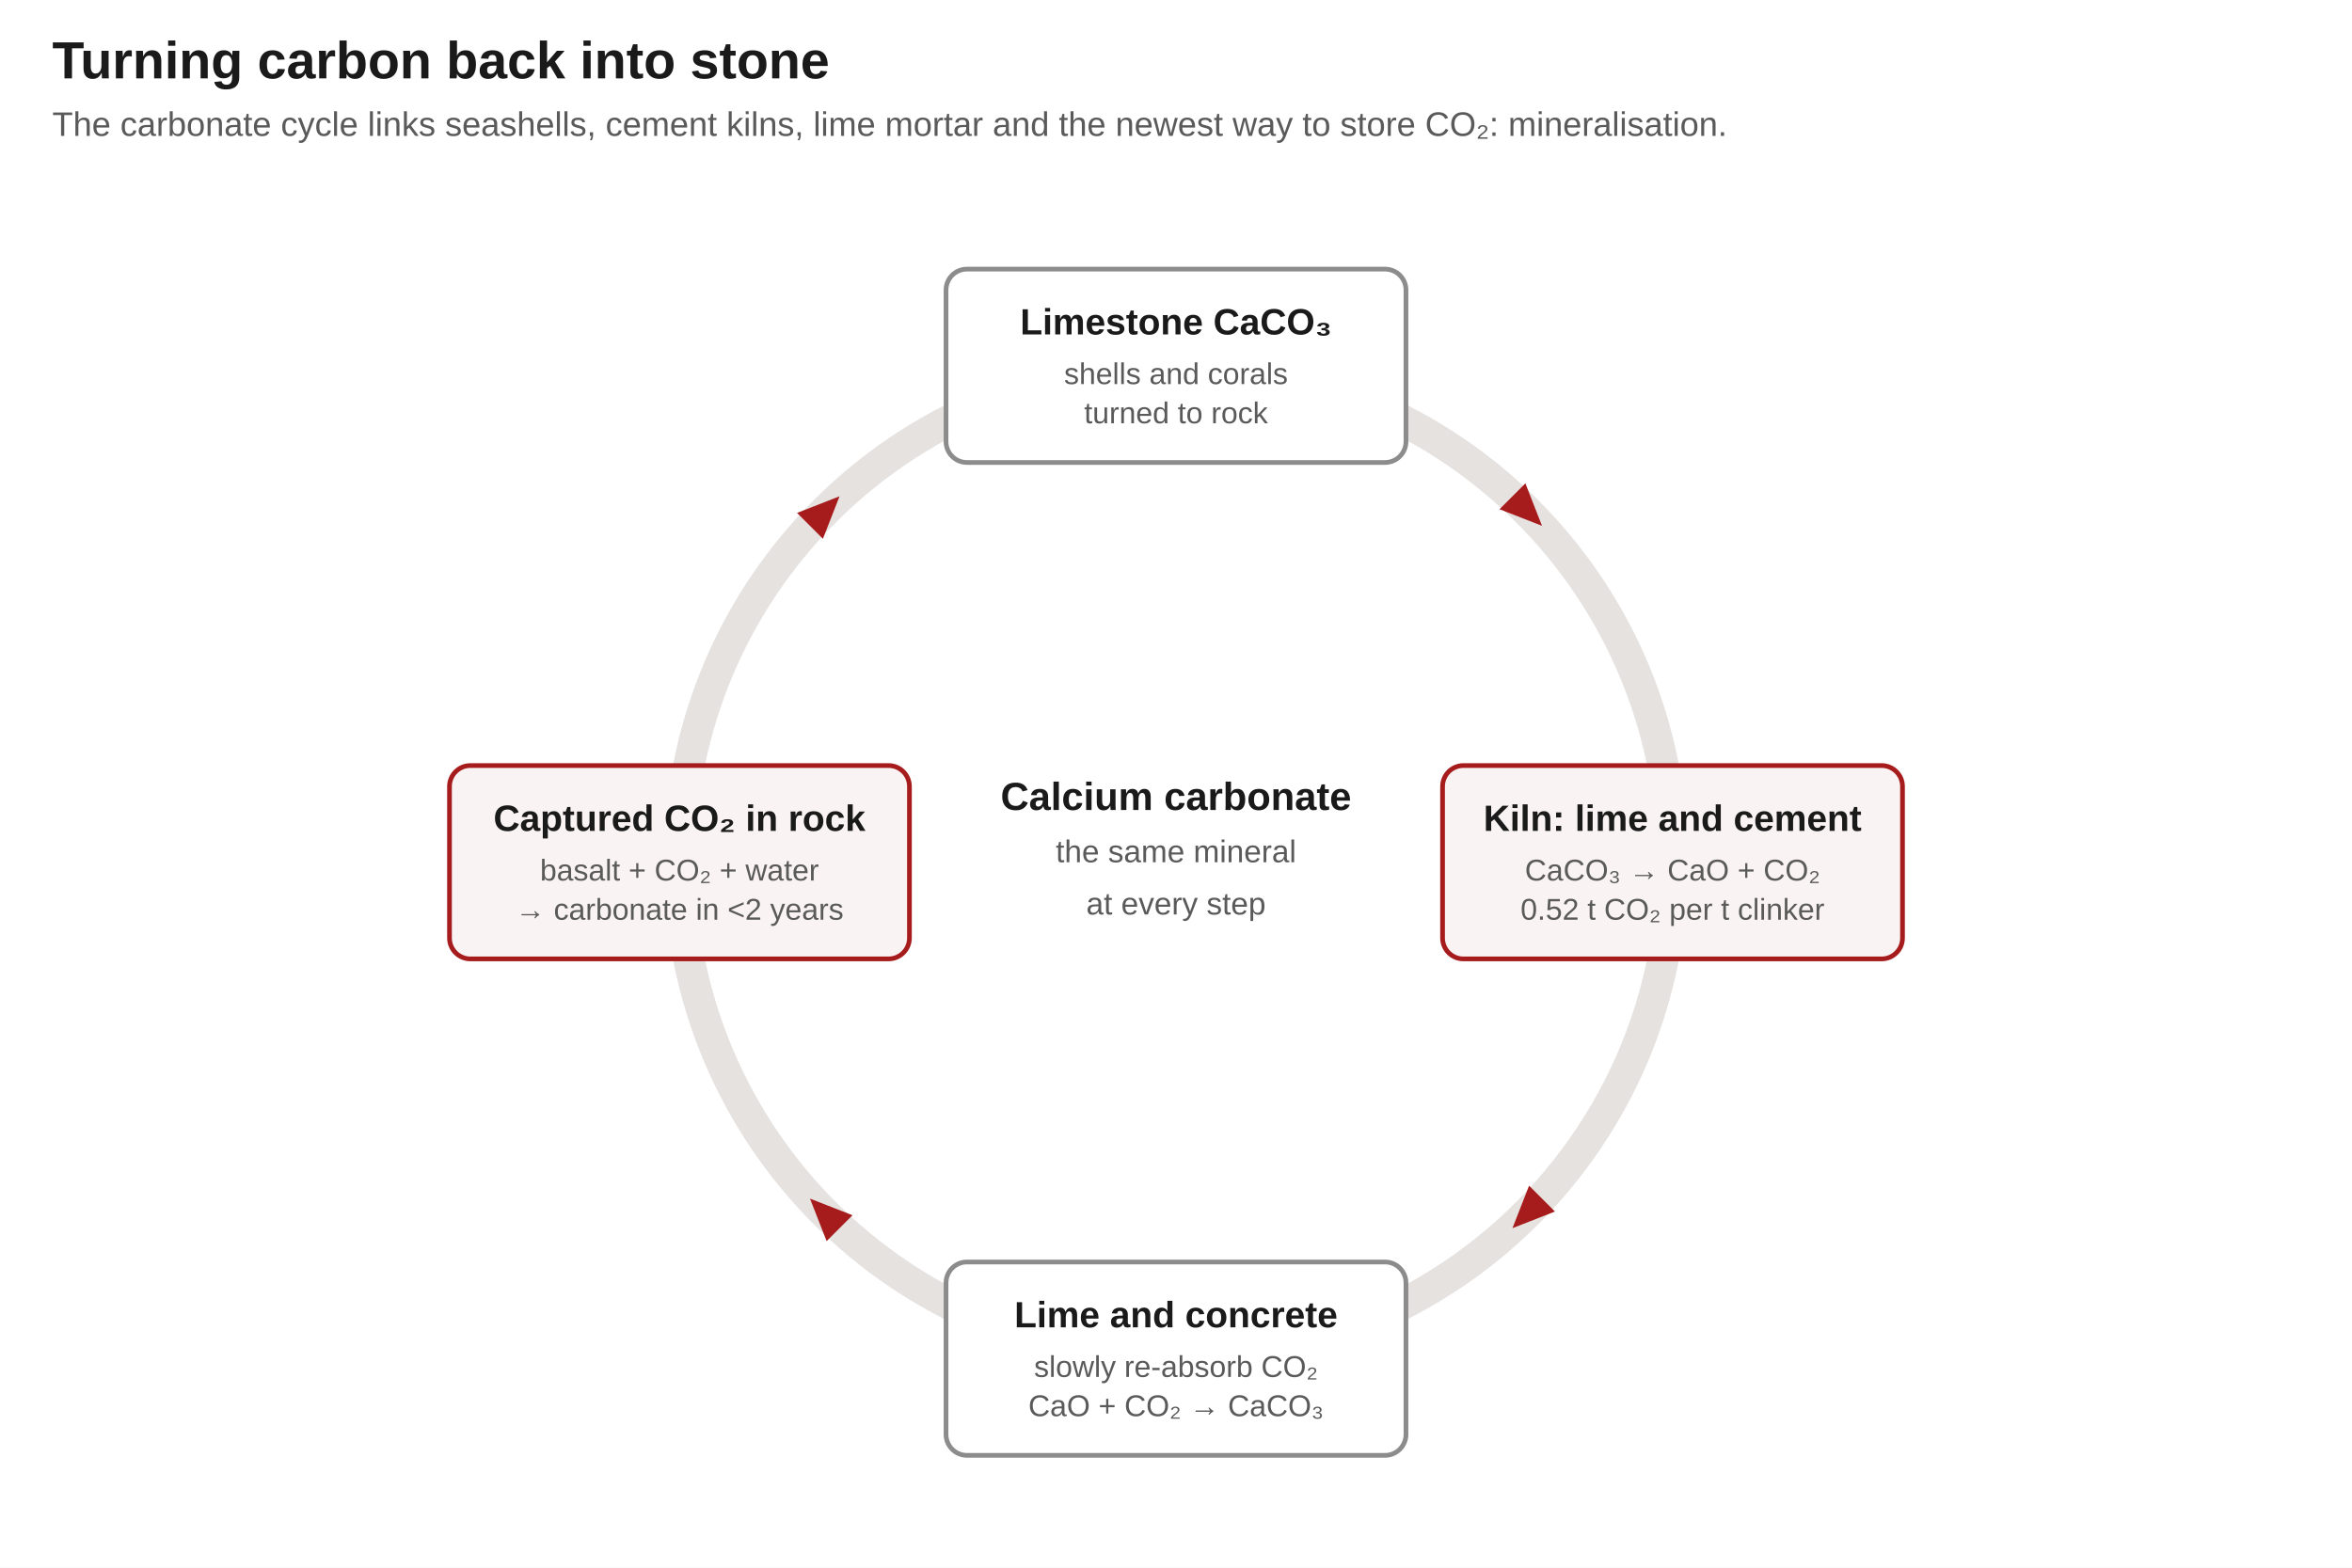
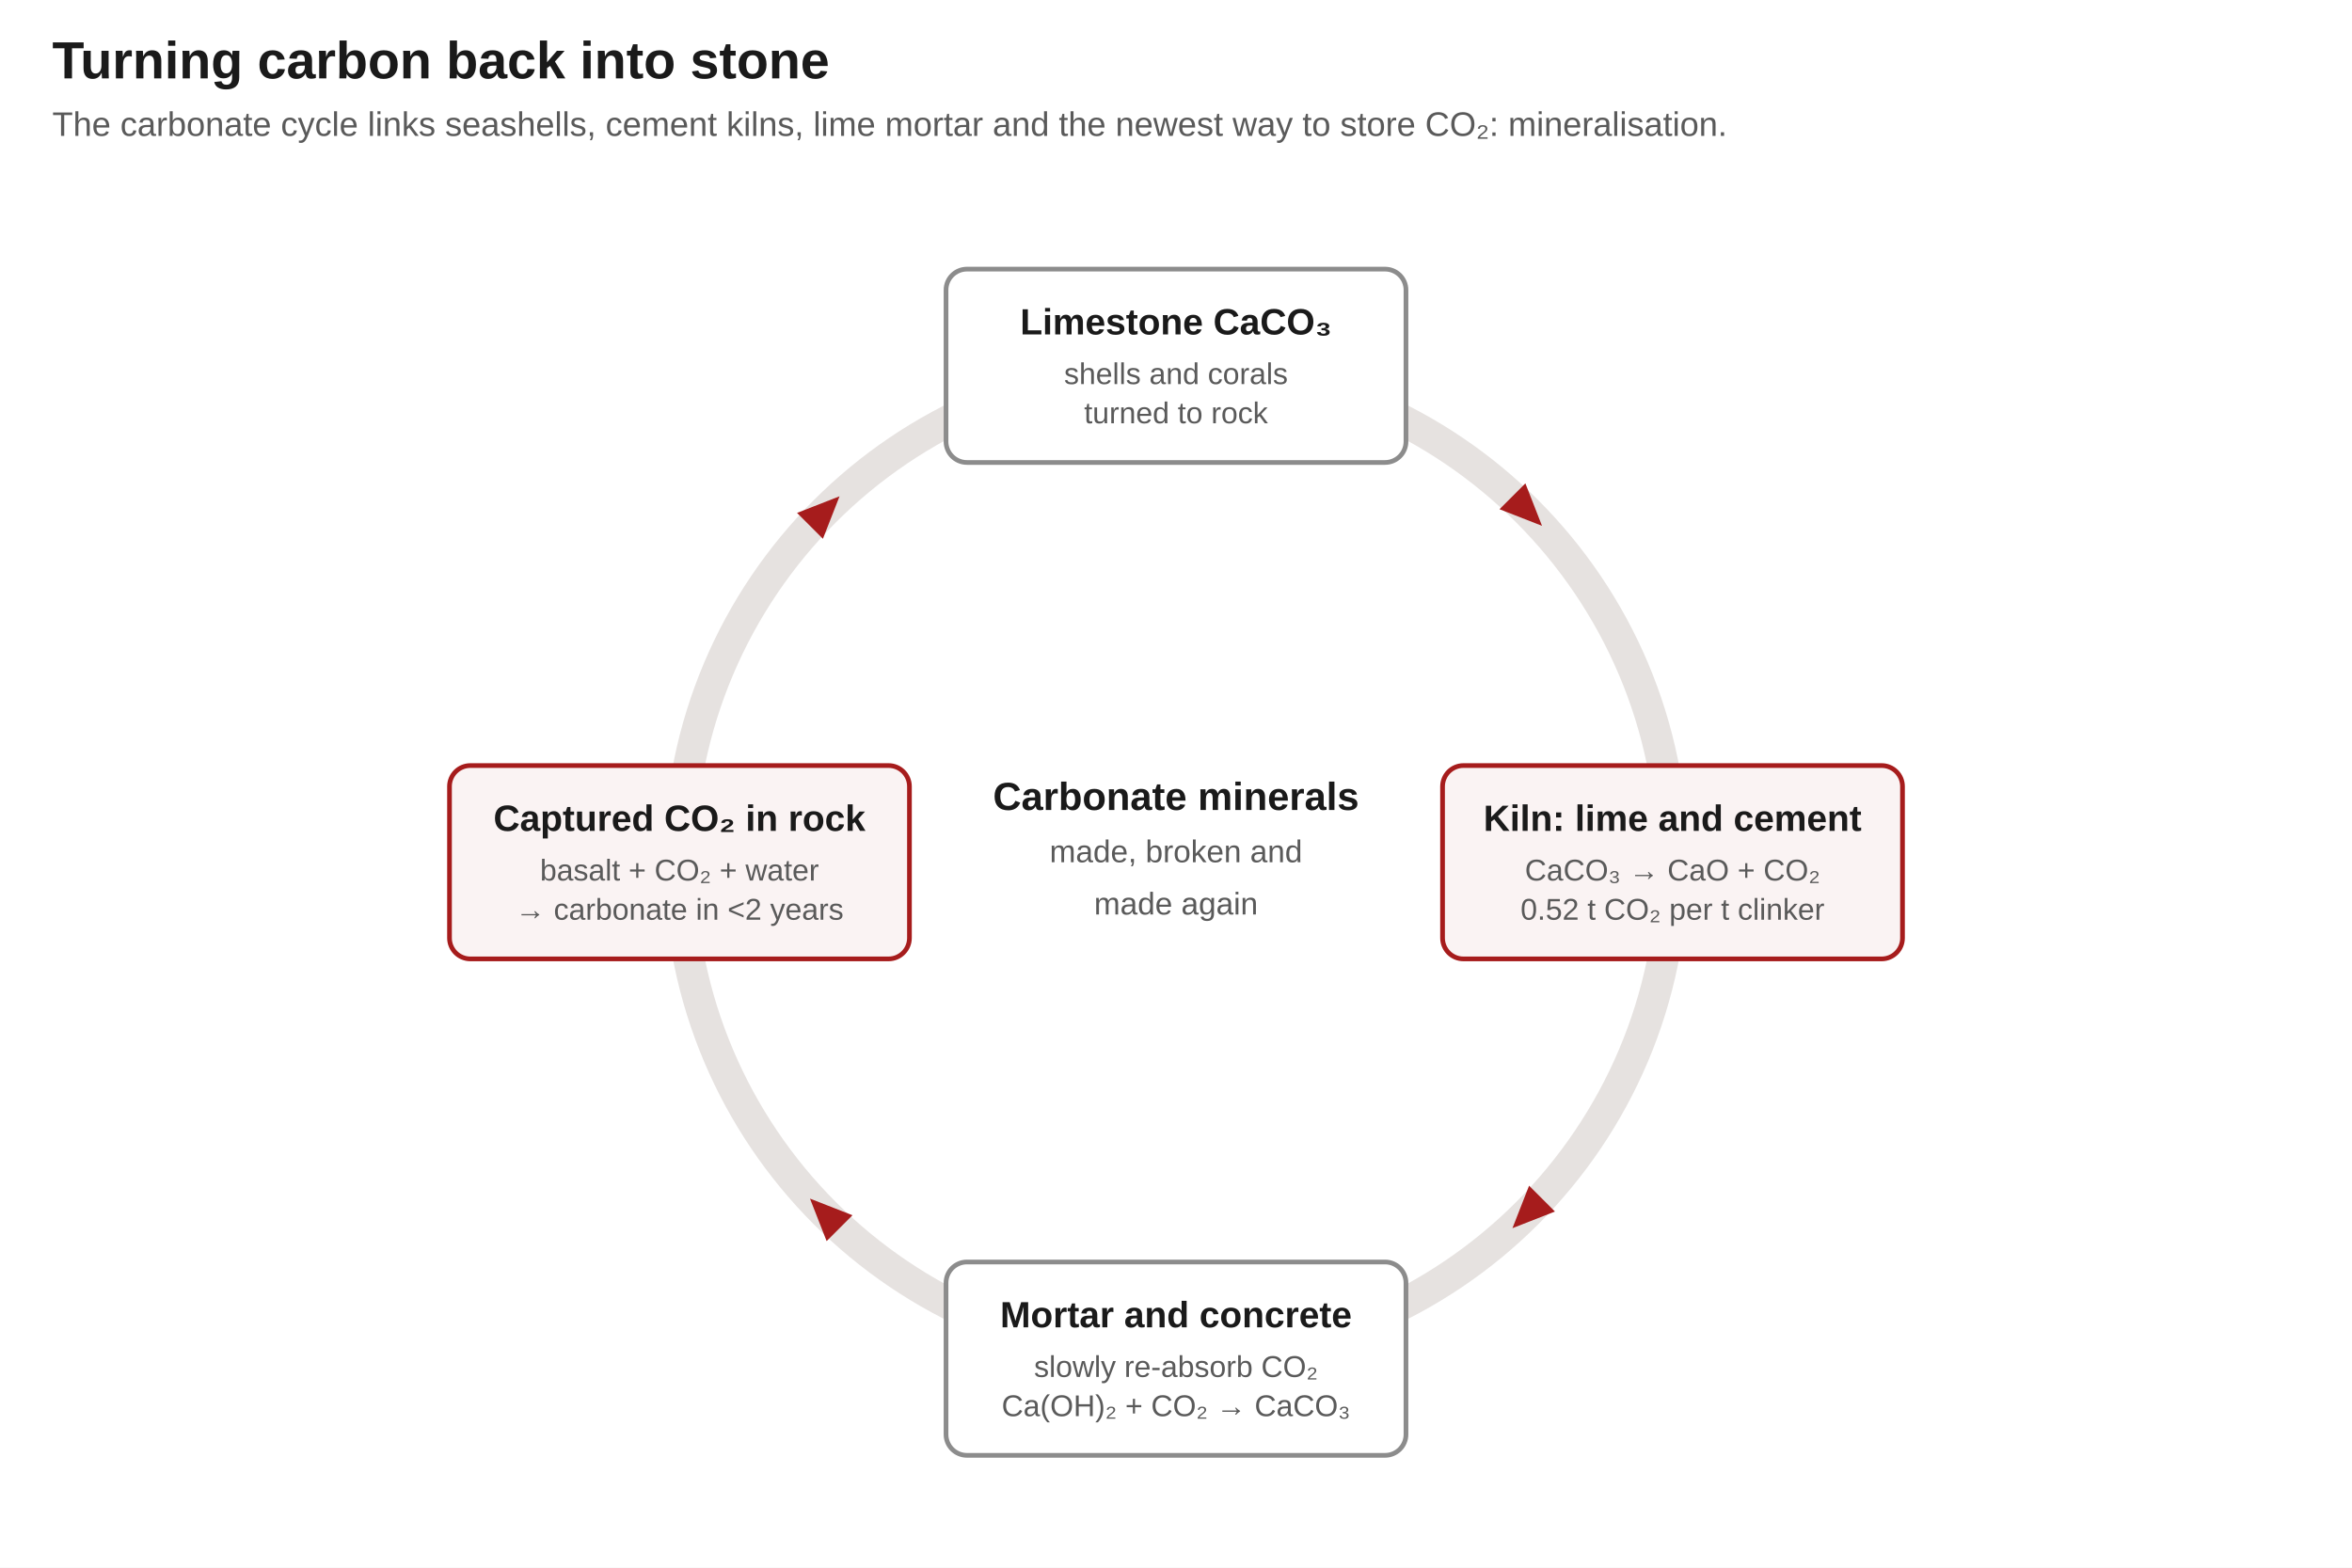
<svg xmlns="http://www.w3.org/2000/svg" viewBox="0 0 900 600" role="img" aria-labelledby="t d" font-family="'Source Sans 3','Source Sans Pro',Arial,sans-serif">
  <rect width="900" height="600" fill="#fff" />
  <text x="20.0" y="30.0" font-size="20" fill="#1A1A1A" text-anchor="start" font-weight="700">Turning carbon back into stone</text>
  <text x="20.0" y="52.0" font-size="13" fill="#5A5A5A" text-anchor="start" font-weight="400">The carbonate cycle links seashells, cement kilns, lime mortar and the newest way to store CO₂: mineralisation.</text>
  <circle cx="450" cy="330" r="190" fill="none" stroke="#E6E2E0" stroke-width="12" />
  <path d="M-8 -7 L8 0 L-8 7 z" fill="#A61C1C" transform="translate(584.4 195.6) rotate(45.0)" />
  <path d="M-8 -7 L8 0 L-8 7 z" fill="#A61C1C" transform="translate(584.4 464.4) rotate(135.0)" />
  <path d="M-8 -7 L8 0 L-8 7 z" fill="#A61C1C" transform="translate(315.6 464.4) rotate(225.0)" />
  <path d="M-8 -7 L8 0 L-8 7 z" fill="#A61C1C" transform="translate(315.6 195.6) rotate(315.0)" />
  <rect x="362.0" y="103.0" width="176" height="74" rx="8" fill="#fff" stroke="#8C8C8C" stroke-width="1.8" />
  <text x="450.0" y="128.0" font-size="14" fill="#1A1A1A" text-anchor="middle" font-weight="700">Limestone CaCO₃</text>
  <text x="450.0" y="147.0" font-size="11.5" fill="#5A5A5A" text-anchor="middle" font-weight="400">shells and corals</text>
  <text x="450.0" y="162.0" font-size="11.5" fill="#5A5A5A" text-anchor="middle" font-weight="400">turned to rock</text>
  <rect x="552.0" y="293.0" width="176" height="74" rx="8" fill="#FAF3F3" stroke="#A61C1C" stroke-width="1.8" />
  <text x="640.0" y="318.0" font-size="14" fill="#1A1A1A" text-anchor="middle" font-weight="700">Kiln: lime and cement</text>
  <text x="640.0" y="337.0" font-size="11.5" fill="#5A5A5A" text-anchor="middle" font-weight="400">CaCO₃ → CaO + CO₂</text>
  <text x="640.0" y="352.0" font-size="11.5" fill="#5A5A5A" text-anchor="middle" font-weight="400">0.52 t CO₂ per t clinker</text>
  <rect x="362.0" y="483.0" width="176" height="74" rx="8" fill="#fff" stroke="#8C8C8C" stroke-width="1.8" />
-   <text x="450.0" y="508.0" font-size="14" fill="#1A1A1A" text-anchor="middle" font-weight="700">Lime and concrete</text>
+   <text x="450.0" y="508.0" font-size="14" fill="#1A1A1A" text-anchor="middle" font-weight="700">Mortar and concrete</text>
  <text x="450.0" y="527.0" font-size="11.5" fill="#5A5A5A" text-anchor="middle" font-weight="400">slowly re-absorb CO₂</text>
-   <text x="450.0" y="542.0" font-size="11.5" fill="#5A5A5A" text-anchor="middle" font-weight="400">CaO + CO₂ → CaCO₃</text>
+   <text x="450.0" y="542.0" font-size="11.5" fill="#5A5A5A" text-anchor="middle" font-weight="400">Ca(OH)₂ + CO₂ → CaCO₃</text>
  <rect x="172.0" y="293.0" width="176" height="74" rx="8" fill="#FAF3F3" stroke="#A61C1C" stroke-width="1.8" />
  <text x="260.0" y="318.0" font-size="14" fill="#1A1A1A" text-anchor="middle" font-weight="700">Captured CO₂ in rock</text>
  <text x="260.0" y="337.0" font-size="11.5" fill="#5A5A5A" text-anchor="middle" font-weight="400">basalt + CO₂ + water</text>
  <text x="260.0" y="352.0" font-size="11.5" fill="#5A5A5A" text-anchor="middle" font-weight="400">→ carbonate in &lt;2 years</text>
-   <text x="450.0" y="310.0" font-size="15" fill="#1A1A1A" text-anchor="middle" font-weight="700">Calcium carbonate</text>
-   <text x="450.0" y="330.0" font-size="12" fill="#5A5A5A" text-anchor="middle" font-weight="400">the same mineral</text>
-   <text x="450.0" y="350.0" font-size="12" fill="#5A5A5A" text-anchor="middle" font-weight="400">at every step</text>
+   <text x="450.0" y="310.0" font-size="15" fill="#1A1A1A" text-anchor="middle" font-weight="700">Carbonate minerals</text>
+   <text x="450.0" y="330.0" font-size="12" fill="#5A5A5A" text-anchor="middle" font-weight="400">made, broken and</text>
+   <text x="450.0" y="350.0" font-size="12" fill="#5A5A5A" text-anchor="middle" font-weight="400">made again</text>
</svg>
